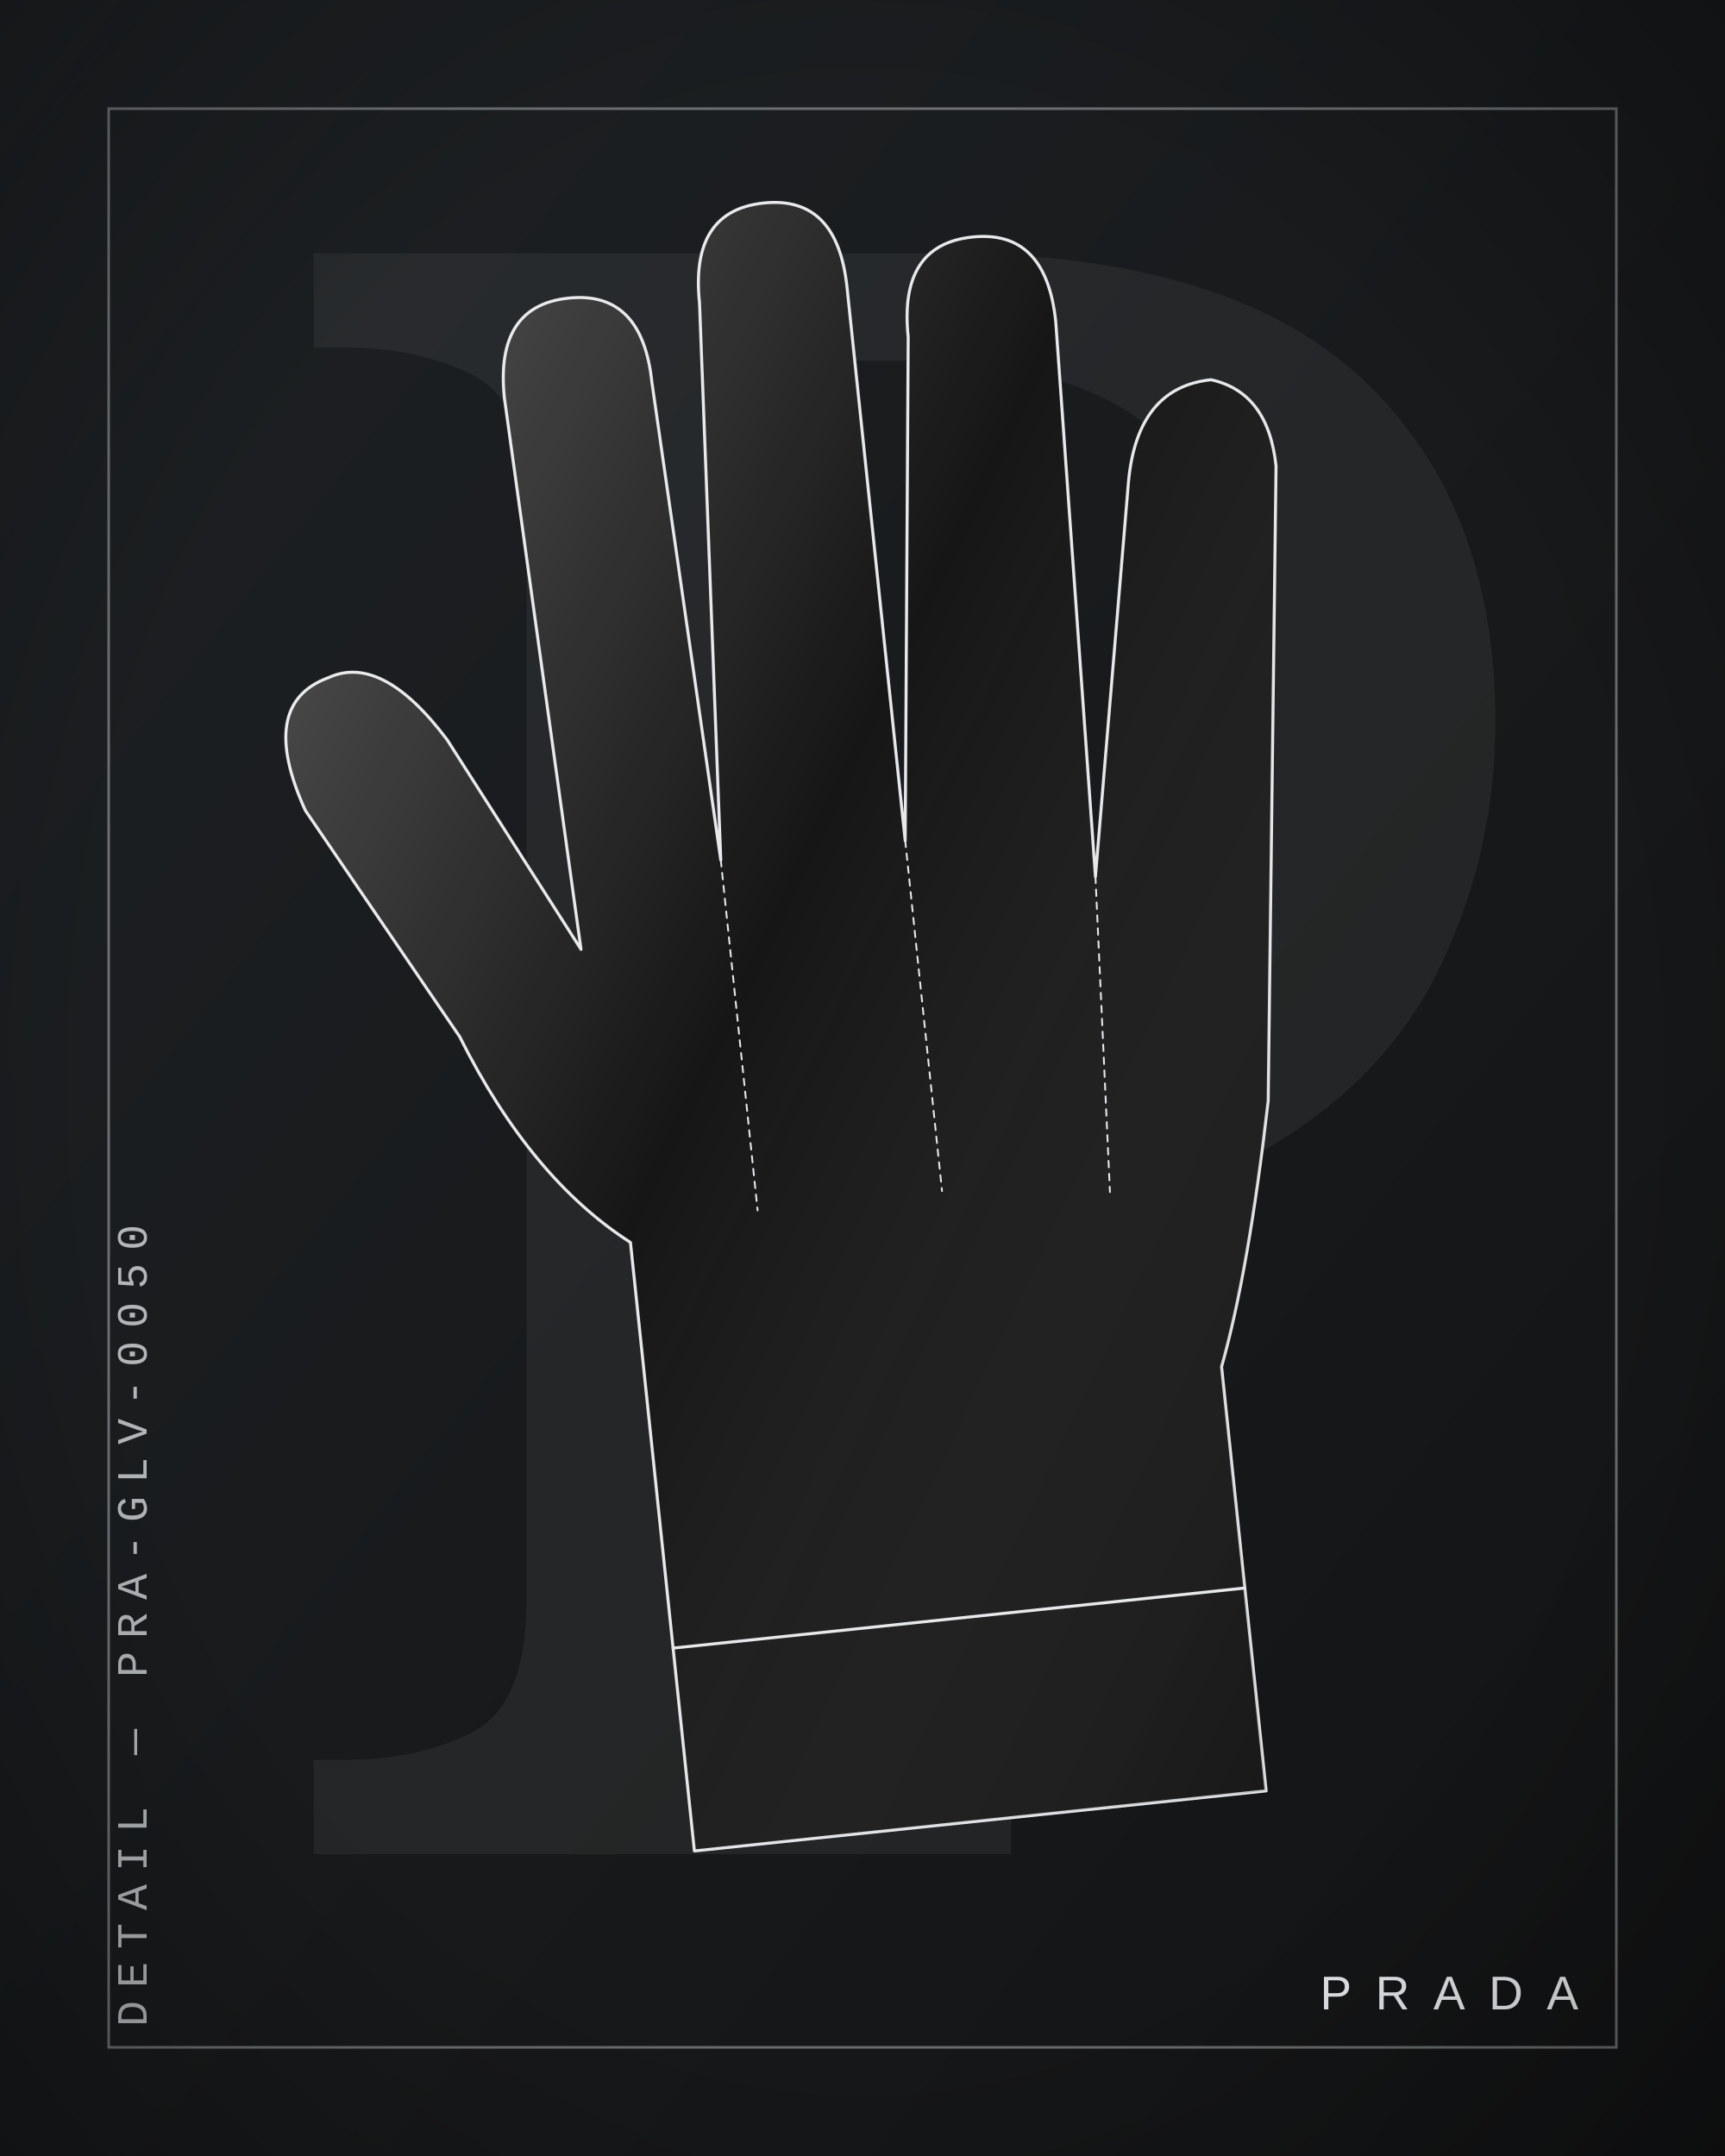
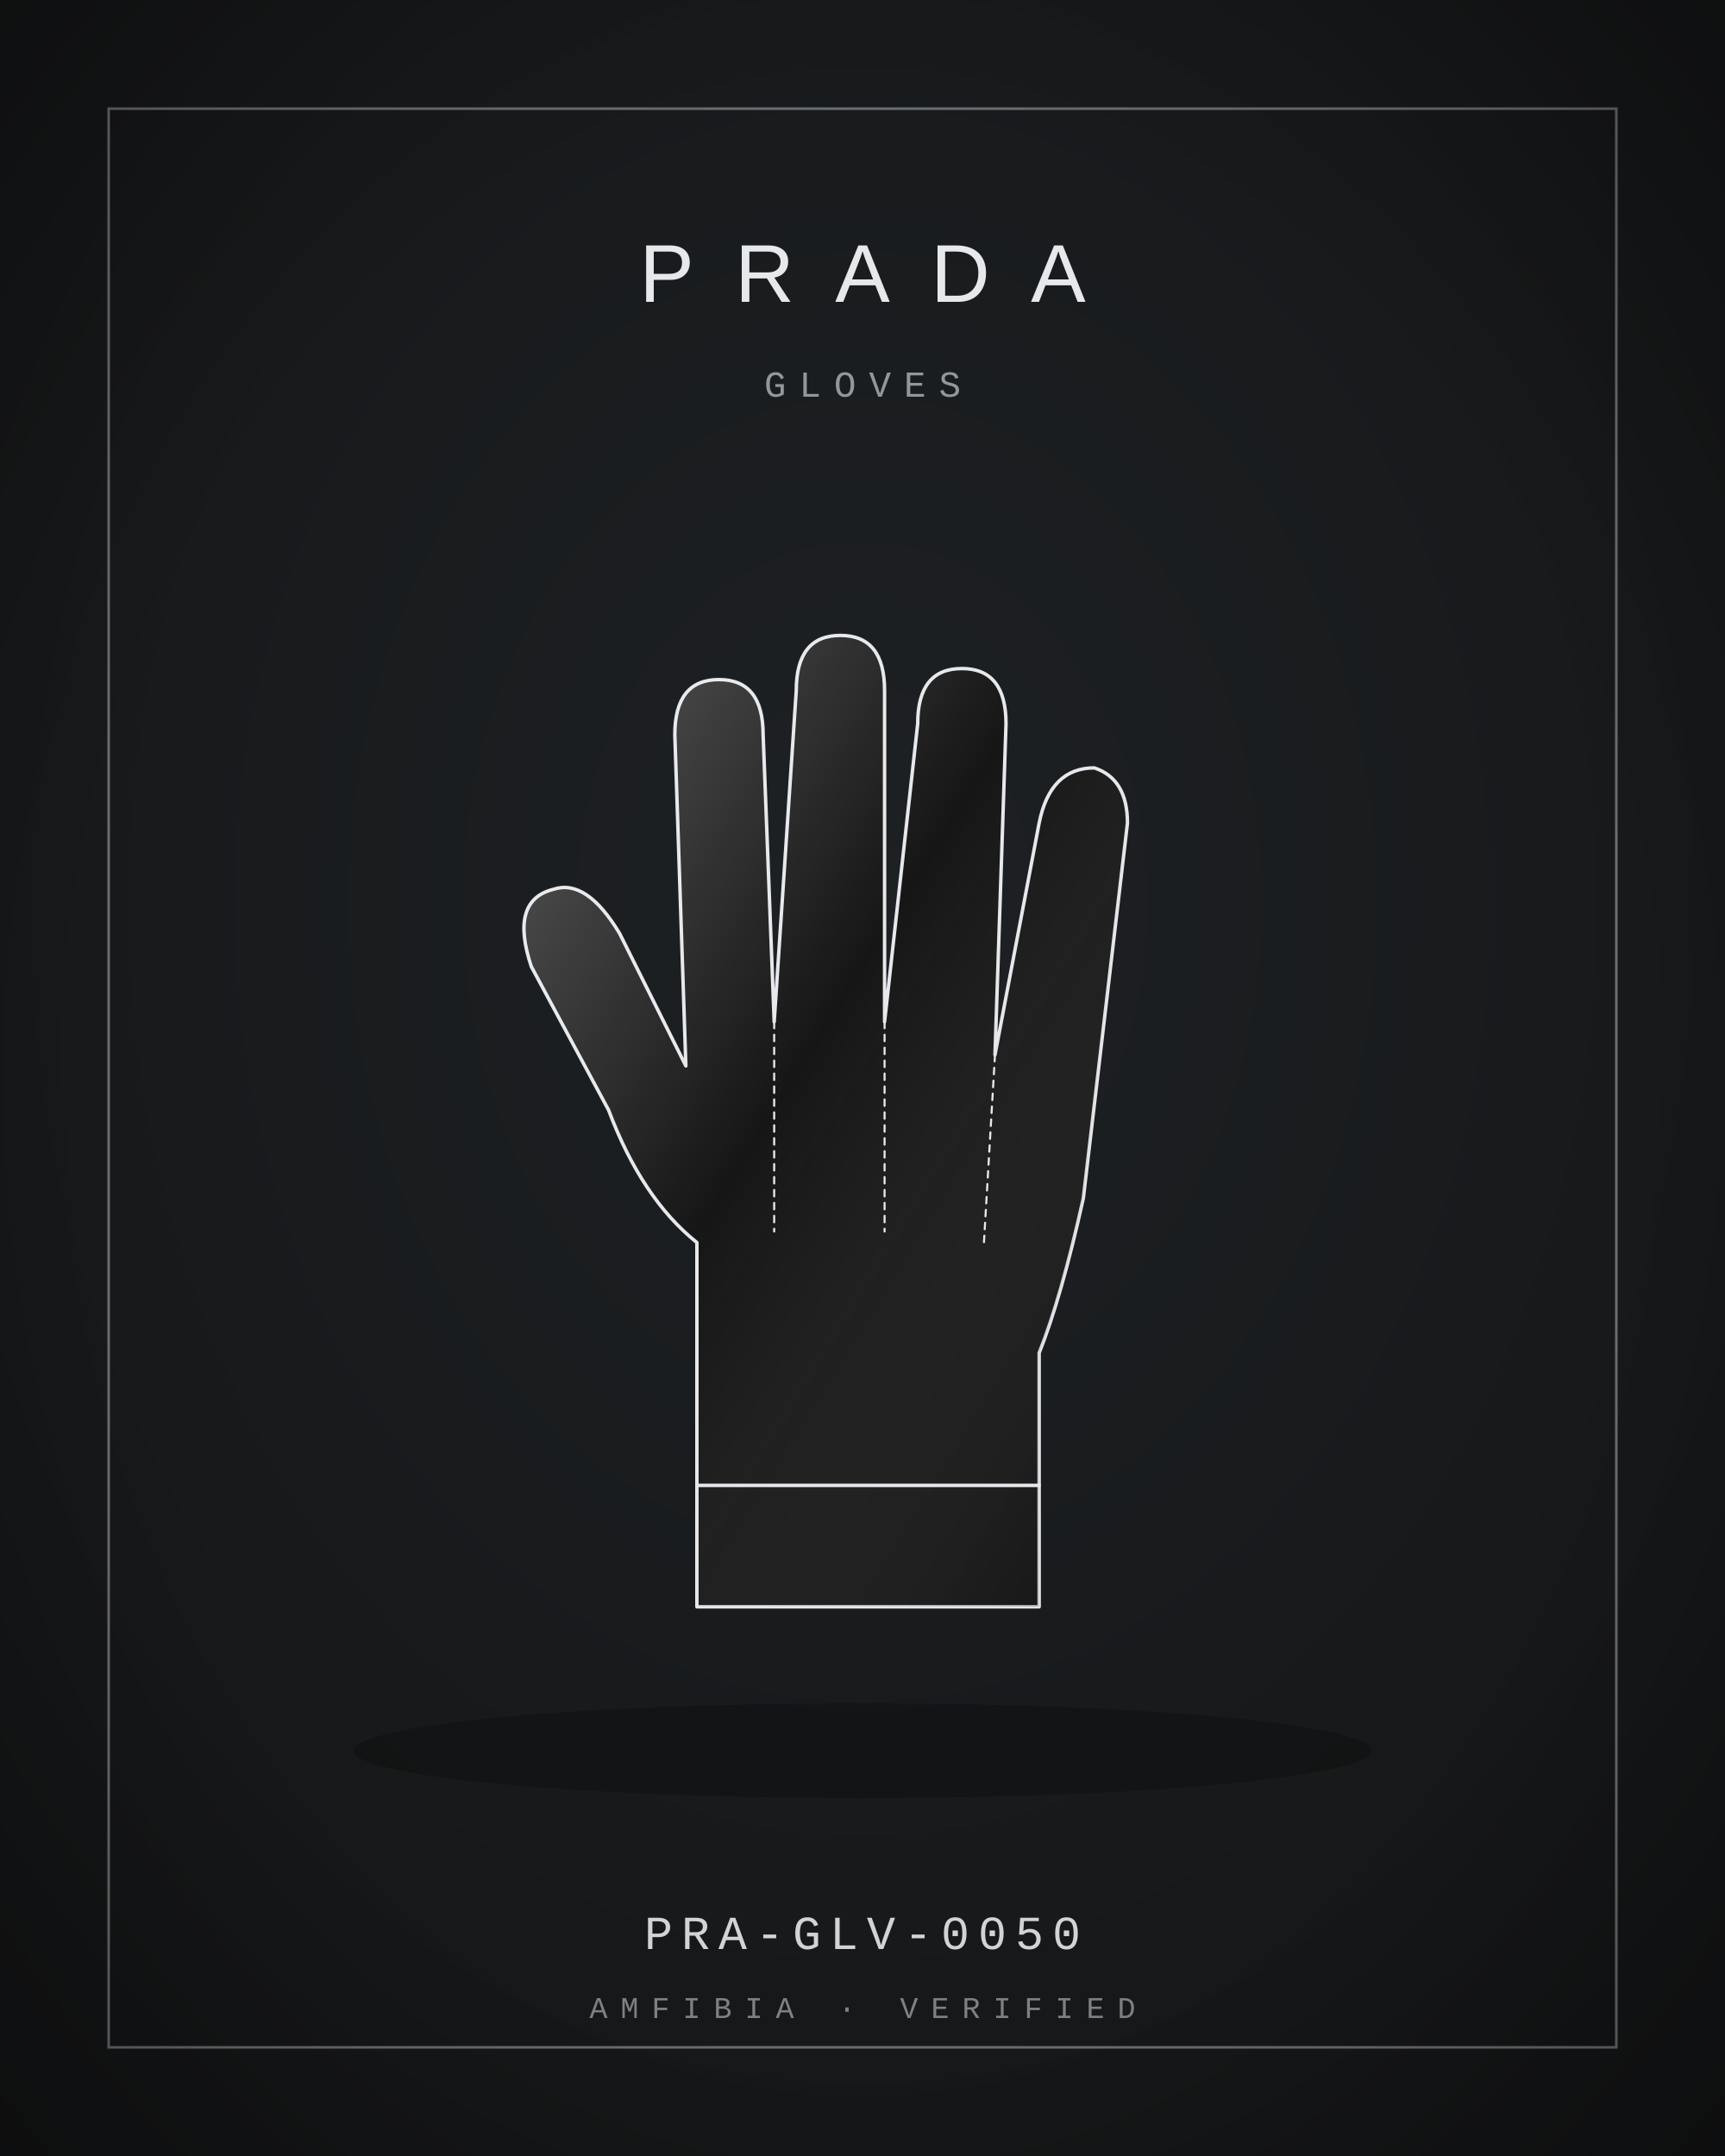
<svg xmlns="http://www.w3.org/2000/svg" viewBox="0 0 400 500" width="800" height="1000">
  <defs>
    <radialGradient id="bg" cx="50%" cy="42%" r="80%">
      <stop offset="0" stop-color="#1E2124" />
      <stop offset="1" stop-color="#121314" />
    </radialGradient>
    <linearGradient id="bgd" x1="0" y1="0" x2="1" y2="1">
      <stop offset="0" stop-color="#1E2124" />
      <stop offset="1" stop-color="#121314" />
    </linearGradient>
    <linearGradient id="sheen" x1="0" y1="0" x2="1" y2="1">
      <stop offset="0" stop-color="#fff" stop-opacity=".30" />
      <stop offset=".45" stop-color="#fff" stop-opacity="0" />
      <stop offset="1" stop-color="#000" stop-opacity=".22" />
    </linearGradient>
    <linearGradient id="multi" x1="0" y1="0" x2="1" y2="1">
      <stop offset="0" stop-color="#B3122E" />
      <stop offset=".35" stop-color="#C9A227" />
      <stop offset=".7" stop-color="#2F5D46" />
      <stop offset="1" stop-color="#3557A0" />
    </linearGradient>
    <radialGradient id="vig" cx="50%" cy="50%" r="75%">
      <stop offset=".6" stop-color="#000" stop-opacity="0" />
      <stop offset="1" stop-color="#000" stop-opacity=".35" />
    </radialGradient>
  </defs>
-   <rect width="400" height="500" fill="url(#bgd)" />
-   <text x="210" y="430" text-anchor="middle" font-family="Georgia, serif" font-size="520" fill="#E6E8EB" opacity="0.06">P</text>
+   <rect width="400" height="500" fill="url(#bg)" />
  <rect x="25.2" y="25.2" width="349.6" height="449.6" fill="none" stroke="#E6E8EB" stroke-width="0.6" opacity="0.4" />
-   <g transform="rotate(-6.0 200 250) translate(-8 20) scale(2.15)">
-     <path d="M70 188 L70 122 Q60 114 54 98 L40 72 Q36 60 44 58 Q50 56 56 66 L68 90 L66 30 Q66 20 74 20 Q82 20 82 30 L84 82 L88 22 Q88 12 96 12 Q104 12 104 22 L104 82 L110 28 Q110 18 118 18 Q126 18 126 28 L124 88 L132 46 Q134 36 142 36 Q148 38 148 46 L140 114 Q136 132 132 142 L132 188 Z" fill="#161616" stroke="#E6E8EB" stroke-width="1.4" stroke-linejoin="round" stroke-linecap="round" vector-effect="non-scaling-stroke" />
+   <ellipse cx="200" cy="406" rx="118" ry="11" fill="#000" opacity="0.22" />
+   <g transform="translate(72 132) scale(1.28)">
+     <path d="M70 188 L70 122 Q60 114 54 98 L40 72 Q36 60 44 58 Q50 56 56 66 L68 90 L66 30 Q66 20 74 20 Q82 20 82 30 L84 82 L88 22 Q88 12 96 12 Q104 12 104 22 L104 82 L110 28 Q110 18 118 18 Q126 18 126 28 L124 88 L132 46 Q134 36 142 36 Q148 38 148 46 L140 114 Q136 132 132 142 L132 188 Z" fill="#161616" stroke="#E6E8EB" stroke-width="1.6" stroke-linejoin="round" stroke-linecap="round" vector-effect="non-scaling-stroke" />
    <path d="M70 188 L70 122 Q60 114 54 98 L40 72 Q36 60 44 58 Q50 56 56 66 L68 90 L66 30 Q66 20 74 20 Q82 20 82 30 L84 82 L88 22 Q88 12 96 12 Q104 12 104 22 L104 82 L110 28 Q110 18 118 18 Q126 18 126 28 L124 88 L132 46 Q134 36 142 36 Q148 38 148 46 L140 114 Q136 132 132 142 L132 188 Z" fill="url(#sheen)" stroke="none" />
-     <path d="M70 166 L132 166" fill="none" stroke="#E6E8EB" stroke-width="1.4" stroke-linejoin="round" stroke-linecap="round" vector-effect="non-scaling-stroke" />
-     <path d="M84 82 L84 120 M104 82 L104 120 M124 88 L122 122" fill="none" stroke="#E6E8EB" stroke-width="0.84" stroke-dasharray="3 3" stroke-linejoin="round" stroke-linecap="round" vector-effect="non-scaling-stroke" />
-   </g>
-   <g transform="translate(34 470) rotate(-90)">
-     <text x="0" y="0" text-anchor="start" font-family="'Courier New', Courier, monospace" font-size="10" letter-spacing="3" fill="#E6E8EB" opacity="0.75">DETAIL — PRA-GLV-0050</text>
+     <path d="M70 166 L132 166" fill="none" stroke="#E6E8EB" stroke-width="1.6" stroke-linejoin="round" stroke-linecap="round" vector-effect="non-scaling-stroke" />
+     <path d="M84 82 L84 120 M104 82 L104 120 M124 88 L122 122" fill="none" stroke="#E6E8EB" stroke-width="0.96" stroke-dasharray="3 3" stroke-linejoin="round" stroke-linecap="round" vector-effect="non-scaling-stroke" />
  </g>
  <g>
-     <text x="366" y="466" text-anchor="end" font-size="11" fill="#E6E8EB" font-family="'Helvetica Neue', Arial, sans-serif" font-weight="300" letter-spacing="5.5">PRADA</text>
+     <text x="200" y="70" text-anchor="middle" font-size="19" fill="#E6E8EB" font-family="'Helvetica Neue', Arial, sans-serif" font-weight="300" letter-spacing="9.5">PRADA</text>
  </g>
+   <text x="200" y="92" text-anchor="middle" font-family="'Courier New', Courier, monospace" font-size="8.5" letter-spacing="3" fill="#E6E8EB" opacity="0.6">GLOVES</text>
+   <text x="200" y="452" text-anchor="middle" font-family="'Courier New', Courier, monospace" font-size="11" letter-spacing="2" fill="#E6E8EB" opacity="0.9">PRA-GLV-0050</text>
+   <text x="200" y="468" text-anchor="middle" font-family="'Courier New', Courier, monospace" font-size="7" letter-spacing="3" fill="#E6E8EB" opacity="0.5">AMFIBIA · VERIFIED</text>
  <rect width="400" height="500" fill="url(#vig)" />
</svg>
